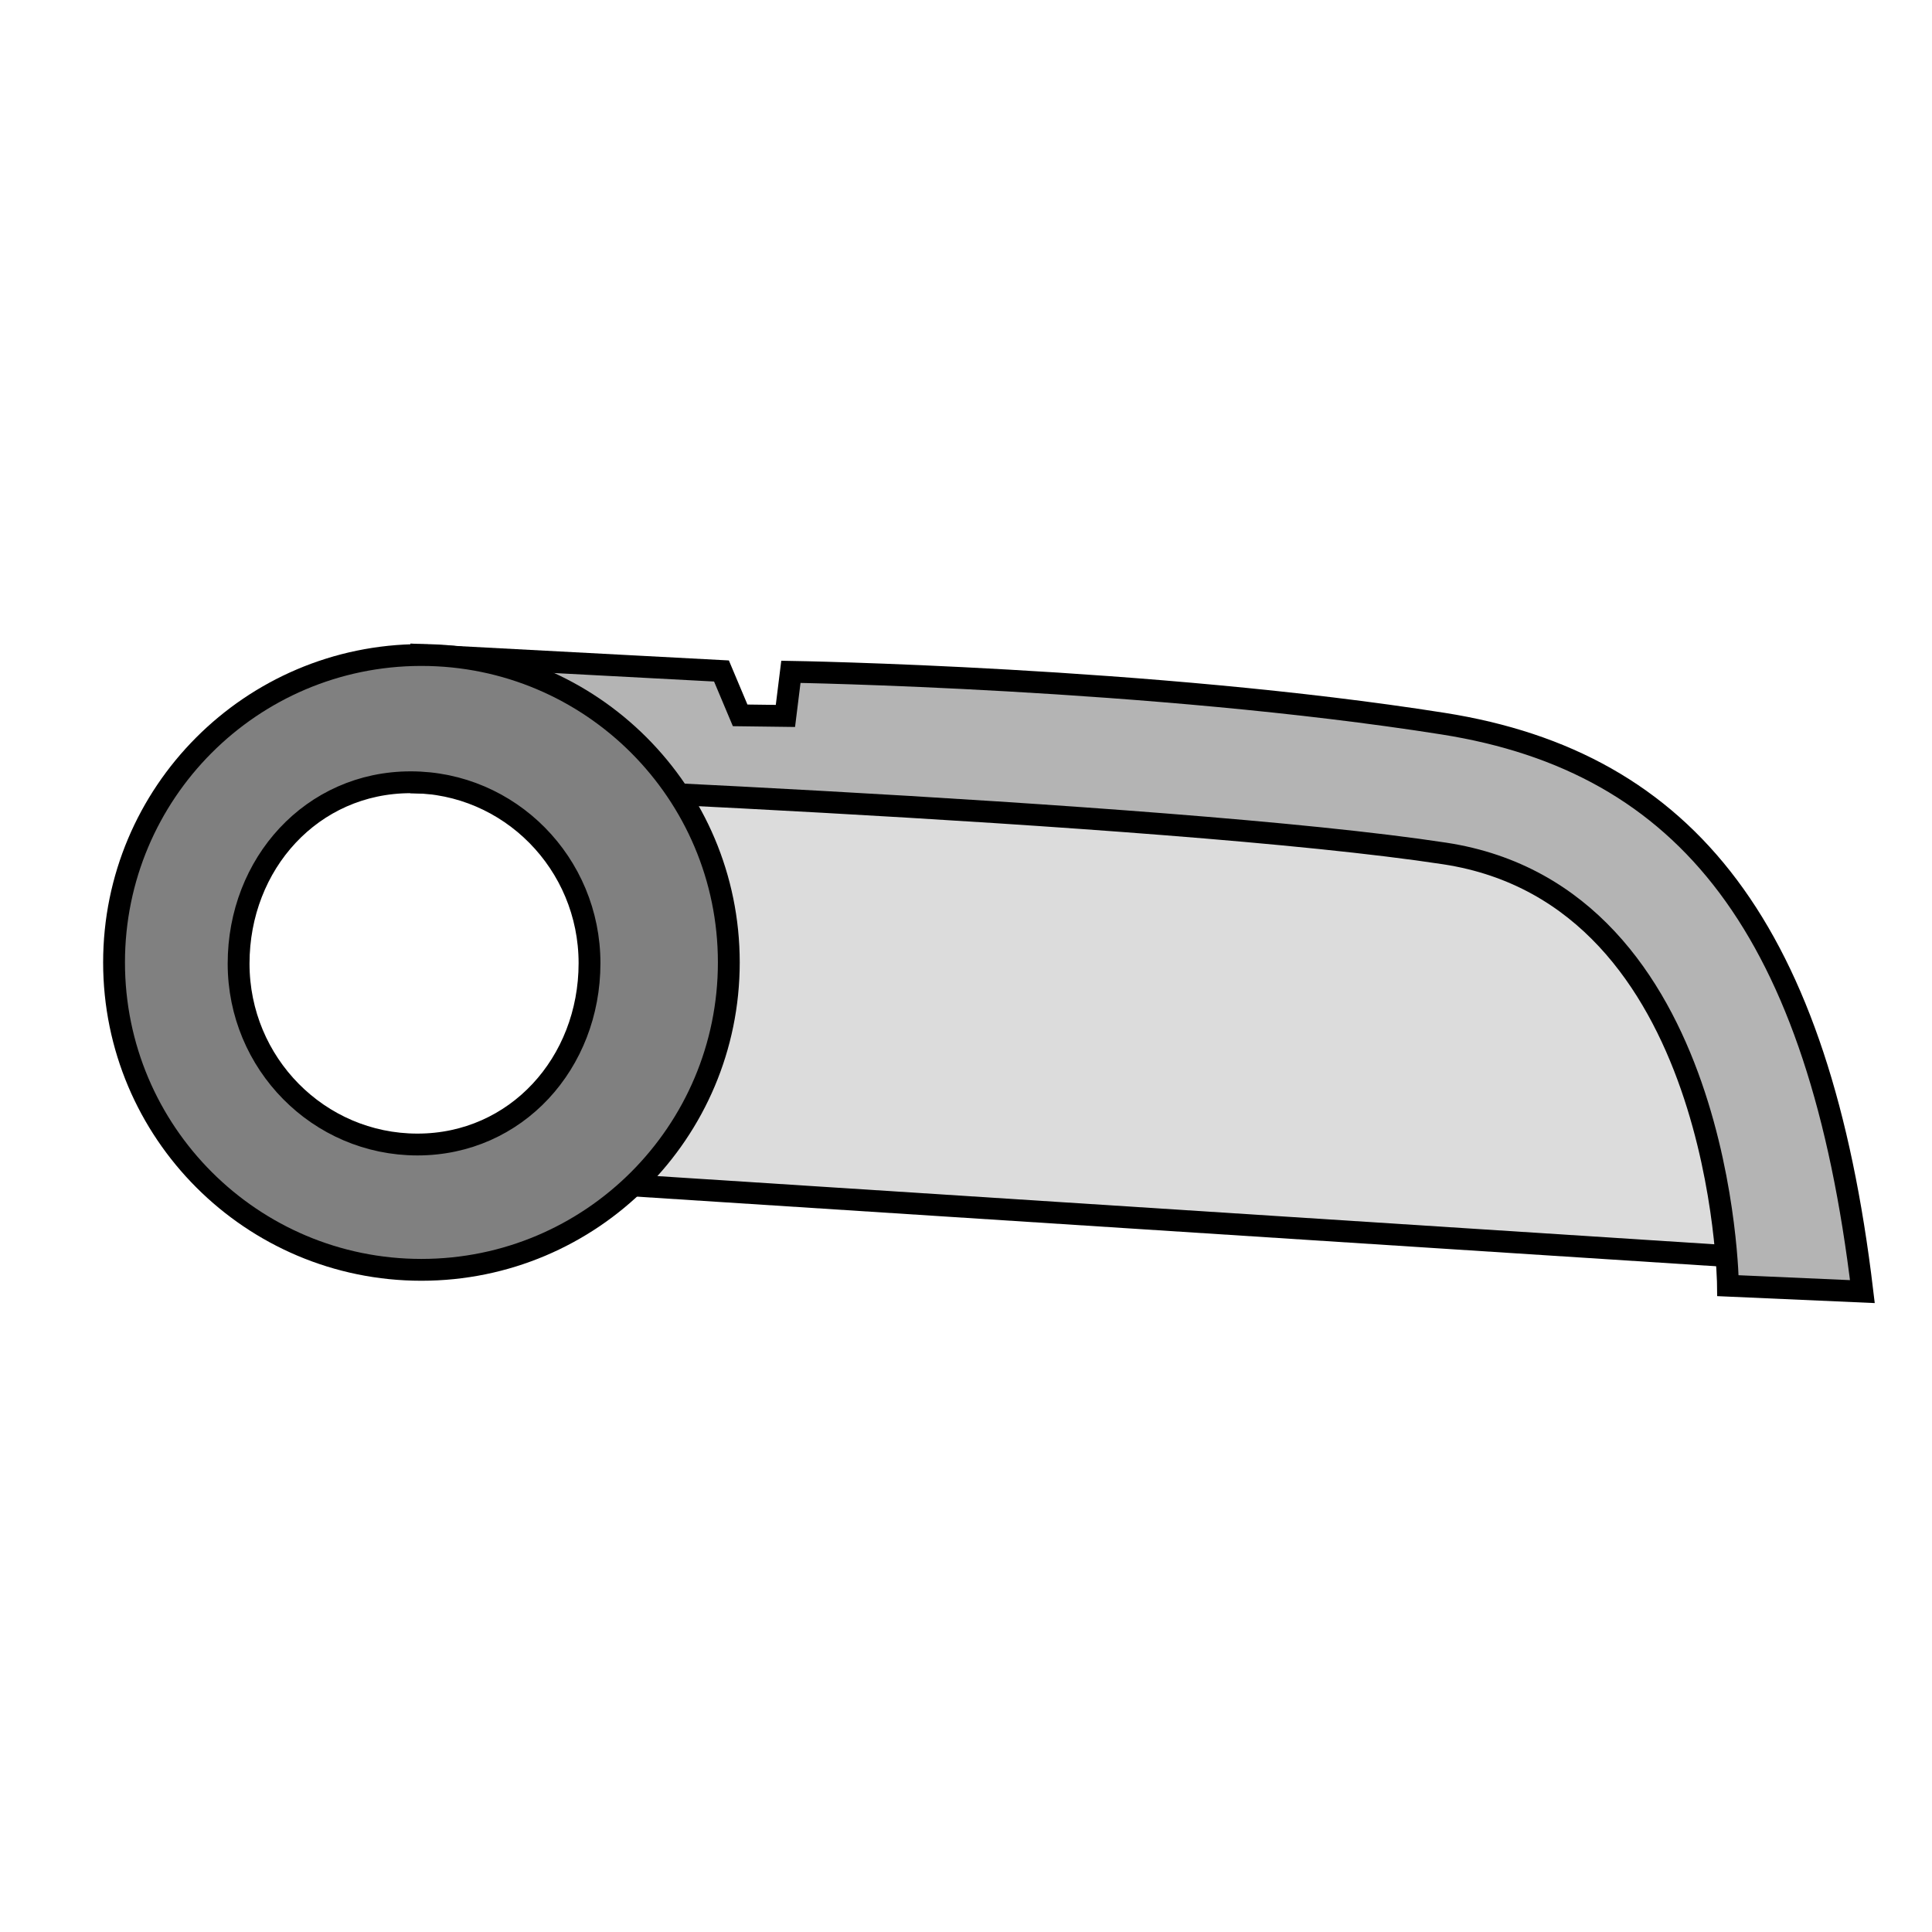
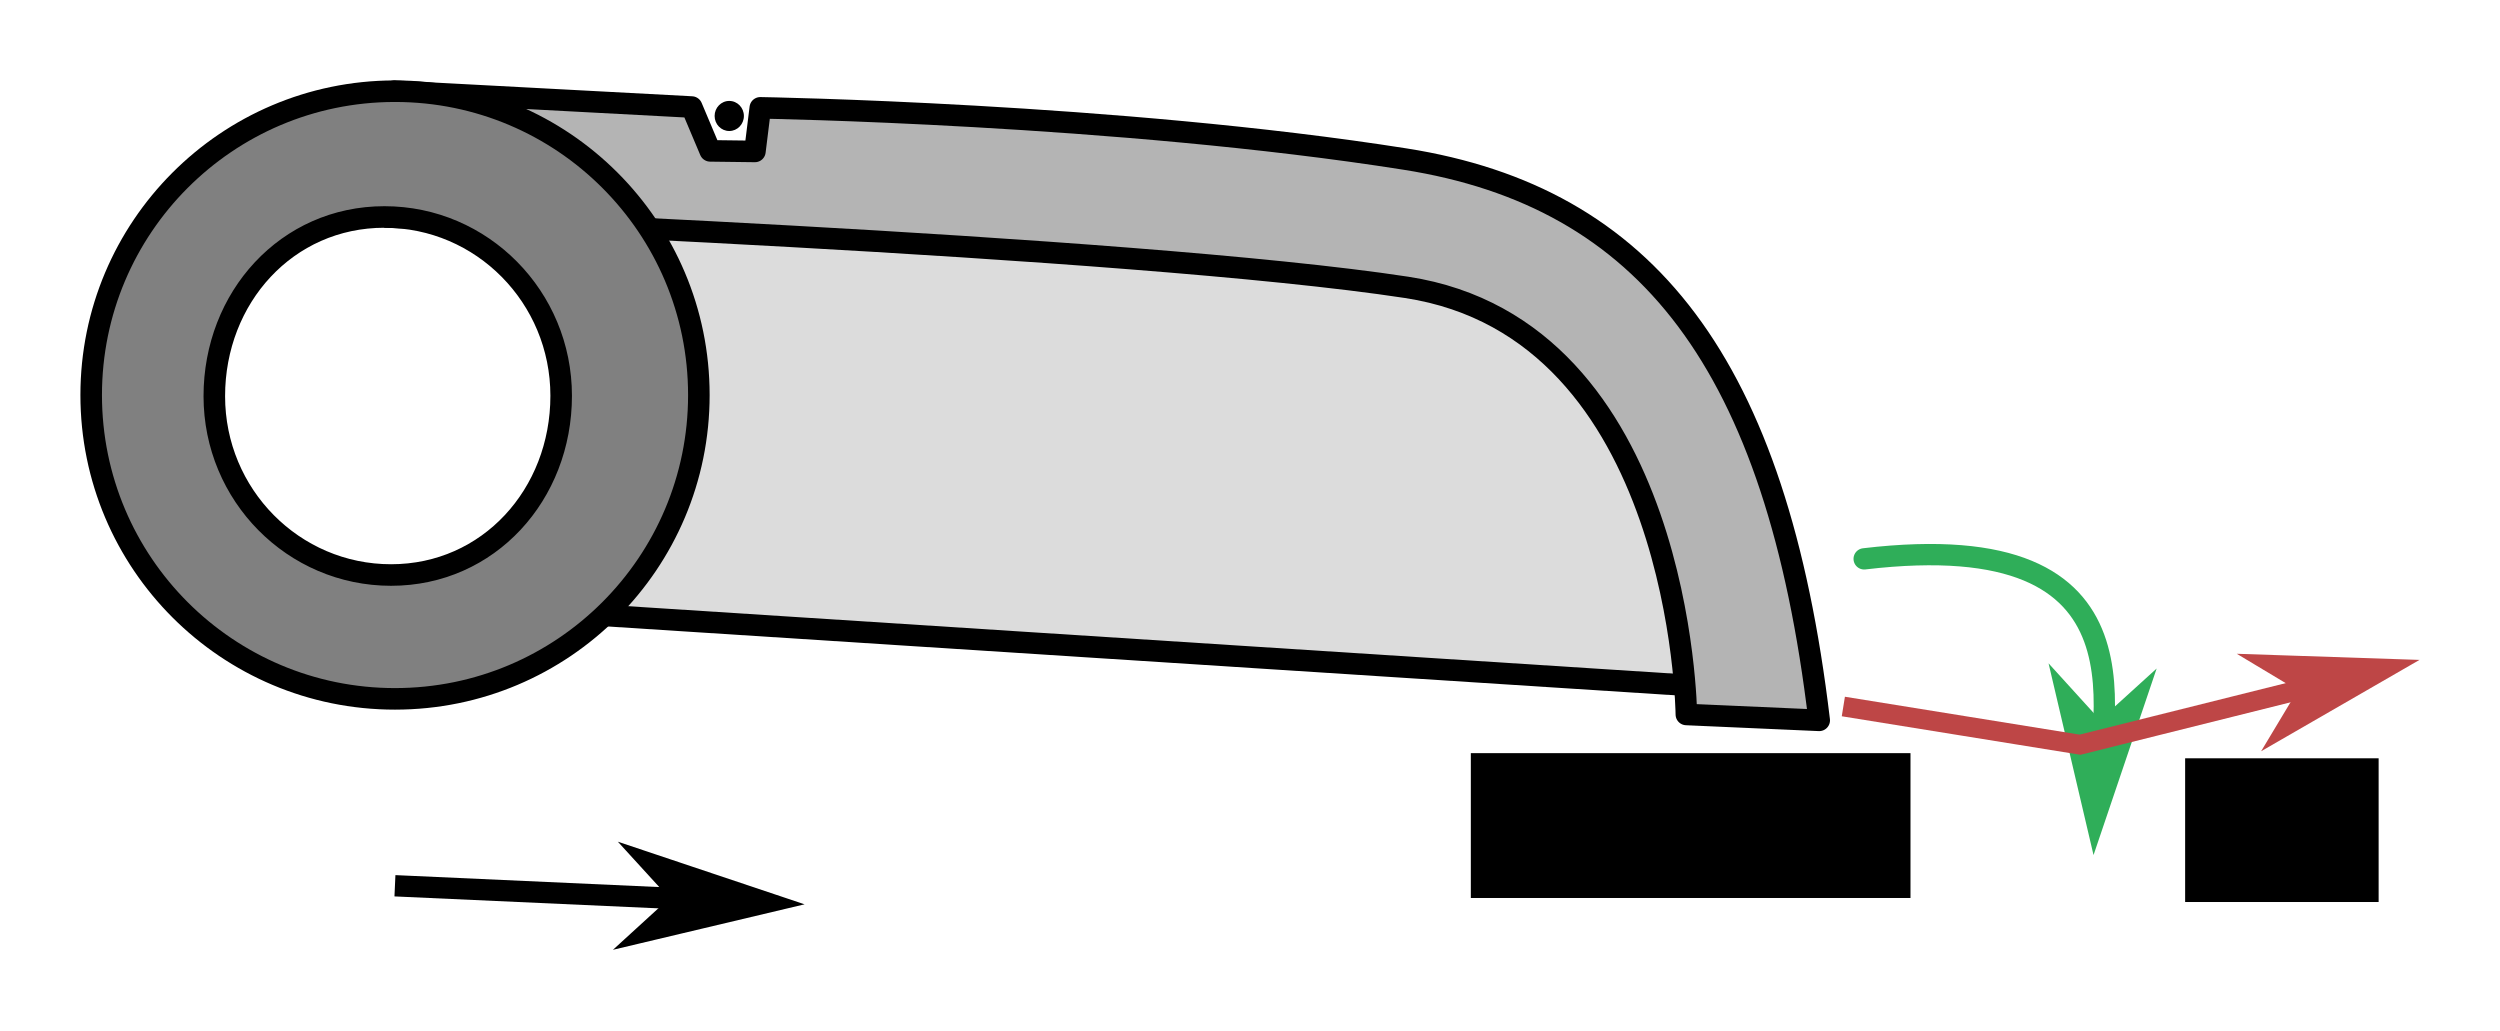
- <svg xmlns="http://www.w3.org/2000/svg" width="30mm" height="30mm" viewBox="0 0 30 30" version="1.1" id="svg8">
-   <defs id="defs2" />
-   <g id="layer1">
-     <path style="fill:#dcdcdc;fill-opacity:1;stroke:#000000;stroke-width:0.339px;stroke-linecap:butt;stroke-linejoin:miter;stroke-opacity:1" d="m 8.129,18.298 19.53,1.26 c 0,0 0.973,-7.236 -6.382,-7.5 C 13.922,11.793 8.483,11.661 8.483,11.661 c 0,0 4.719,3.31 -0.354,6.637 z" id="path863" />
-     <path style="fill:#b4b4b4;fill-opacity:1;stroke:#000000;stroke-width:0.339px;stroke-linecap:butt;stroke-linejoin:miter;stroke-opacity:1" d="m 6.378,12.147 c 0,0 11.718,0.443 16.057,1.106 4.338,0.663 4.397,6.711 4.397,6.711 l 2.087,0.092 C 28.25,14.442 26.205,11.836 22.41,11.237 17.89,10.523 12.281,10.432 12.281,10.432 l -0.085,0.685 -0.703,-0.009 -0.29,-0.689 -4.673,-0.248 -0.153,1.976" id="path861" />
-     <path id="path851" style="fill:#808080;fill-opacity:1;fill-rule:evenodd;stroke:#000000;stroke-width:0.339;stroke-opacity:1" d="m 6.531,10.171 c -2.631,0.007 -4.76,2.142 -4.76,4.773 -3.1e-4,2.636 2.137,4.774 4.773,4.774 2.636,-5.6e-5 4.773,-2.137 4.773,-4.774 -5.5e-5,-2.636 -2.137,-4.773 -4.773,-4.773 -0.004,-5e-6 -0.008,-5e-6 -0.013,0 z m -0.153,1.976 c 1.533,1.56e-4 2.776,1.258 2.776,2.809 1.1e-4,1.551 -1.138,2.816 -2.672,2.816 -1.533,2.15e-4 -2.777,-1.258 -2.777,-2.809 -1.094e-4,-1.552 1.139,-2.816 2.672,-2.816 z" />
+ <svg xmlns="http://www.w3.org/2000/svg" width="31.086mm" height="12.811mm" viewBox="0 0 31.086 12.811" version="1.1" id="svg8">
+   <defs id="defs2">
+     <marker style="overflow:visible" id="marker1538" refX="0" refY="0" orient="auto">
+       <path transform="matrix(-0.4,0,0,-0.4,-4,0)" style="fill:#be4646;fill-opacity:1;fill-rule:evenodd;stroke:#be4646;stroke-width:1pt;stroke-opacity:1" d="M 0,0 5,-5 -12.5,0 5,5 Z" id="path1536" />
+     </marker>
+     <marker style="overflow:visible" id="marker1302" refX="0" refY="0" orient="auto">
+       <path transform="matrix(-0.4,0,0,-0.4,-4,0)" style="fill:#2fae59;fill-opacity:1;fill-rule:evenodd;stroke:#2fae59;stroke-width:1pt;stroke-opacity:1" d="M 0,0 5,-5 -12.5,0 5,5 Z" id="path1300" />
+     </marker>
+     <marker style="overflow:visible" id="Arrow1Mend" refX="0" refY="0" orient="auto">
+       <path transform="matrix(-0.4,0,0,-0.4,-4,0)" style="fill:#000000;fill-opacity:1;fill-rule:evenodd;stroke:#000000;stroke-width:1pt;stroke-opacity:1" d="M 0,0 5,-5 -12.5,0 5,5 Z" id="path887" />
+     </marker>
+     <marker style="overflow:visible" id="Arrow1Lend" refX="0" refY="0" orient="auto">
+       <path transform="matrix(-0.8,0,0,-0.8,-10,0)" style="fill:#000000;fill-opacity:1;fill-rule:evenodd;stroke:#000000;stroke-width:1pt;stroke-opacity:1" d="M 0,0 5,-5 -12.5,0 5,5 Z" id="path881" />
+     </marker>
+   </defs>
+   <g id="layer1" transform="translate(0.3418451,-10.09804)">
+     <path style="fill:#dcdcdc;fill-opacity:1;stroke:#000000;stroke-width:0.268px;stroke-linecap:butt;stroke-linejoin:miter;stroke-opacity:1" d="m 5.825,17.664 15.458,0.997 c 0,0 0.77,-5.727 -5.052,-5.936 -5.821,-0.21 -10.126,-0.314 -10.126,-0.314 0,0 3.735,2.62 -0.28,5.253 z" id="path863" />
+     <path style="fill:#b4b4b4;fill-opacity:1;stroke:#000000;stroke-width:0.268;stroke-linecap:butt;stroke-linejoin:round;stroke-miterlimit:4;stroke-dasharray:none;stroke-opacity:1" d="m 4.439,12.796 c 0,0 9.275,0.351 12.708,0.875 3.434,0.525 3.48,5.311 3.48,5.311 l 1.652,0.073 C 21.75,14.613 20.132,12.55 17.129,12.076 13.551,11.511 9.112,11.439 9.112,11.439 l -0.067,0.542 -0.556,-0.007 -0.23,-0.545 -3.699,-0.197 -0.121,1.564" id="path861" />
+     <path id="path851" style="fill:#808080;fill-opacity:1;fill-rule:evenodd;stroke:#000000;stroke-width:0.268;stroke-opacity:1" d="m 4.56,11.232 c -2.082,0.005 -3.768,1.695 -3.768,3.778 -2.453e-4,2.087 1.691,3.778 3.778,3.778 2.087,-4.4e-5 3.778,-1.692 3.778,-3.778 -4.4e-5,-2.086 -1.691,-3.778 -3.778,-3.778 -0.003,-4e-6 -0.007,-4e-6 -0.01,0 z m -0.121,1.564 c 1.214,1.23e-4 2.197,0.996 2.197,2.223 8.71e-5,1.228 -0.901,2.229 -2.115,2.229 -1.214,1.71e-4 -2.198,-0.995 -2.198,-2.223 -8.66e-5,-1.228 0.901,-2.229 2.115,-2.229 z" />
+     <ellipse style="fill:#000000;fill-opacity:1;stroke:none;stroke-width:0.108;stroke-linejoin:round;stroke-miterlimit:4;stroke-dasharray:none;stroke-opacity:1" id="path868" cx="8.726" cy="11.54" rx="0.182" ry="0.187" />
+     <rect style="fill:#000000;fill-opacity:1;stroke:none;stroke-width:0.1;stroke-linejoin:round;stroke-miterlimit:4;stroke-dasharray:none;stroke-opacity:1" id="rect870" width="5.467" height="1.801" x="17.947" y="19.463" />
+     <path style="fill:none;stroke:#2fae59;stroke-width:0.265px;stroke-linecap:round;stroke-linejoin:miter;stroke-opacity:1;marker-end:url(#marker1302)" d="m 22.838,17.047 c 3.736,-0.442 2.932,2.015 2.877,3.162" id="path874" />
+     <path style="fill:none;stroke:#000000;stroke-width:0.265;stroke-linecap:butt;stroke-linejoin:miter;stroke-miterlimit:4;stroke-dasharray:none;stroke-opacity:1;marker-end:url(#Arrow1Mend)" d="m 4.569,21.112 4.572,0.207" id="path876" />
+     <rect style="fill:#000000;fill-opacity:1;stroke:none;stroke-width:0.187;stroke-linecap:round;stroke-linejoin:round;stroke-miterlimit:4;stroke-dasharray:none;stroke-opacity:1" id="rect1364" width="2.406" height="1.787" x="26.829" y="19.527" />
+     <path style="fill:none;stroke:#be4646;stroke-width:0.246;stroke-linecap:butt;stroke-linejoin:miter;stroke-miterlimit:4;stroke-dasharray:none;stroke-opacity:1;marker-end:url(#marker1538)" d="m 22.579,18.883 2.943,0.475 3.751,-0.937" id="path1528" />
  </g>
</svg>
